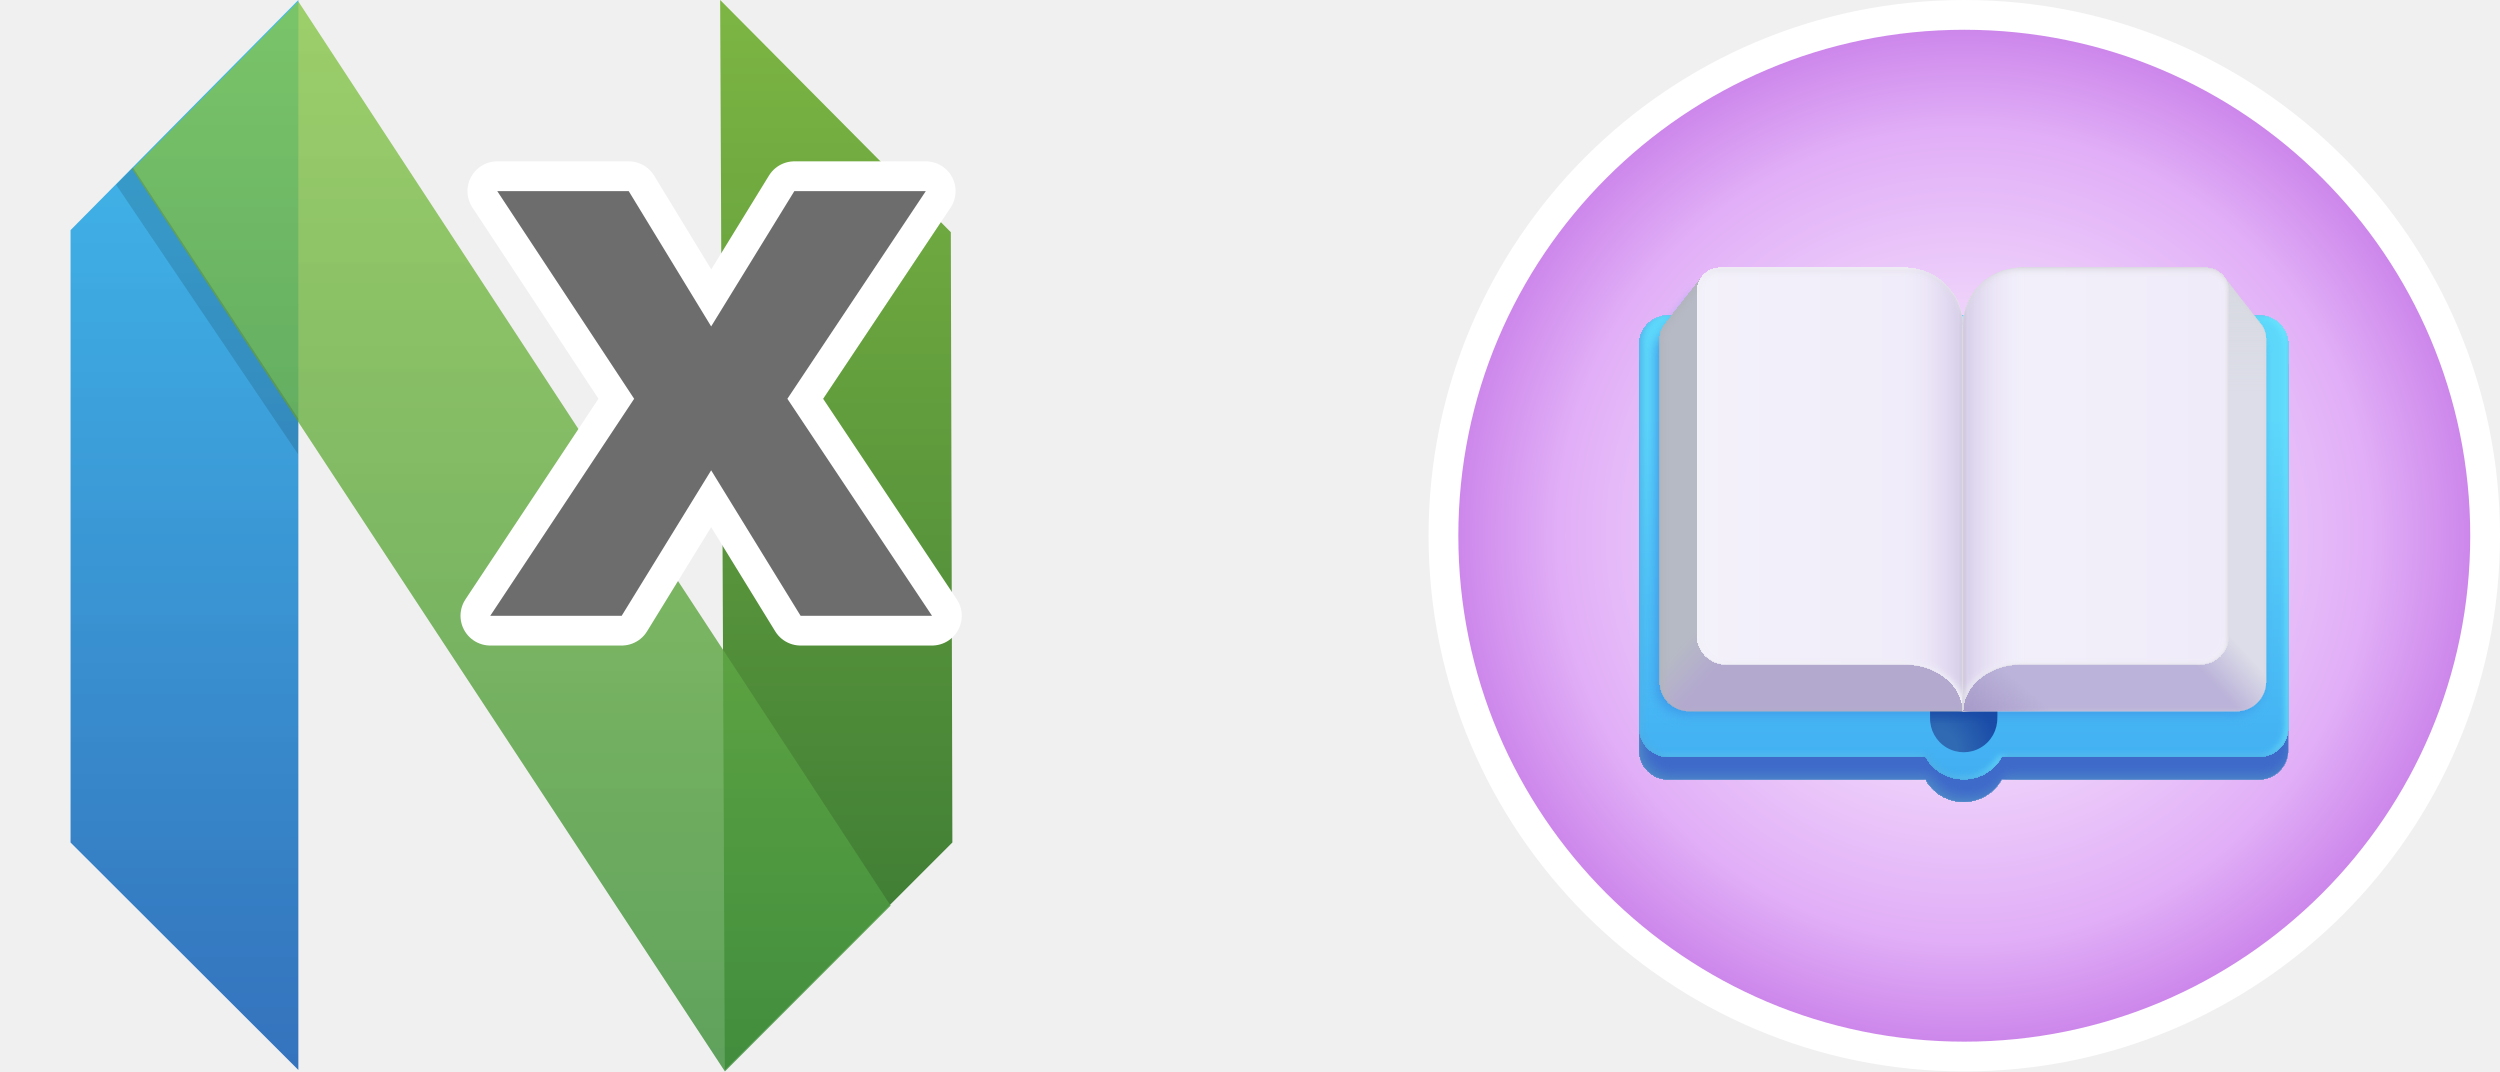
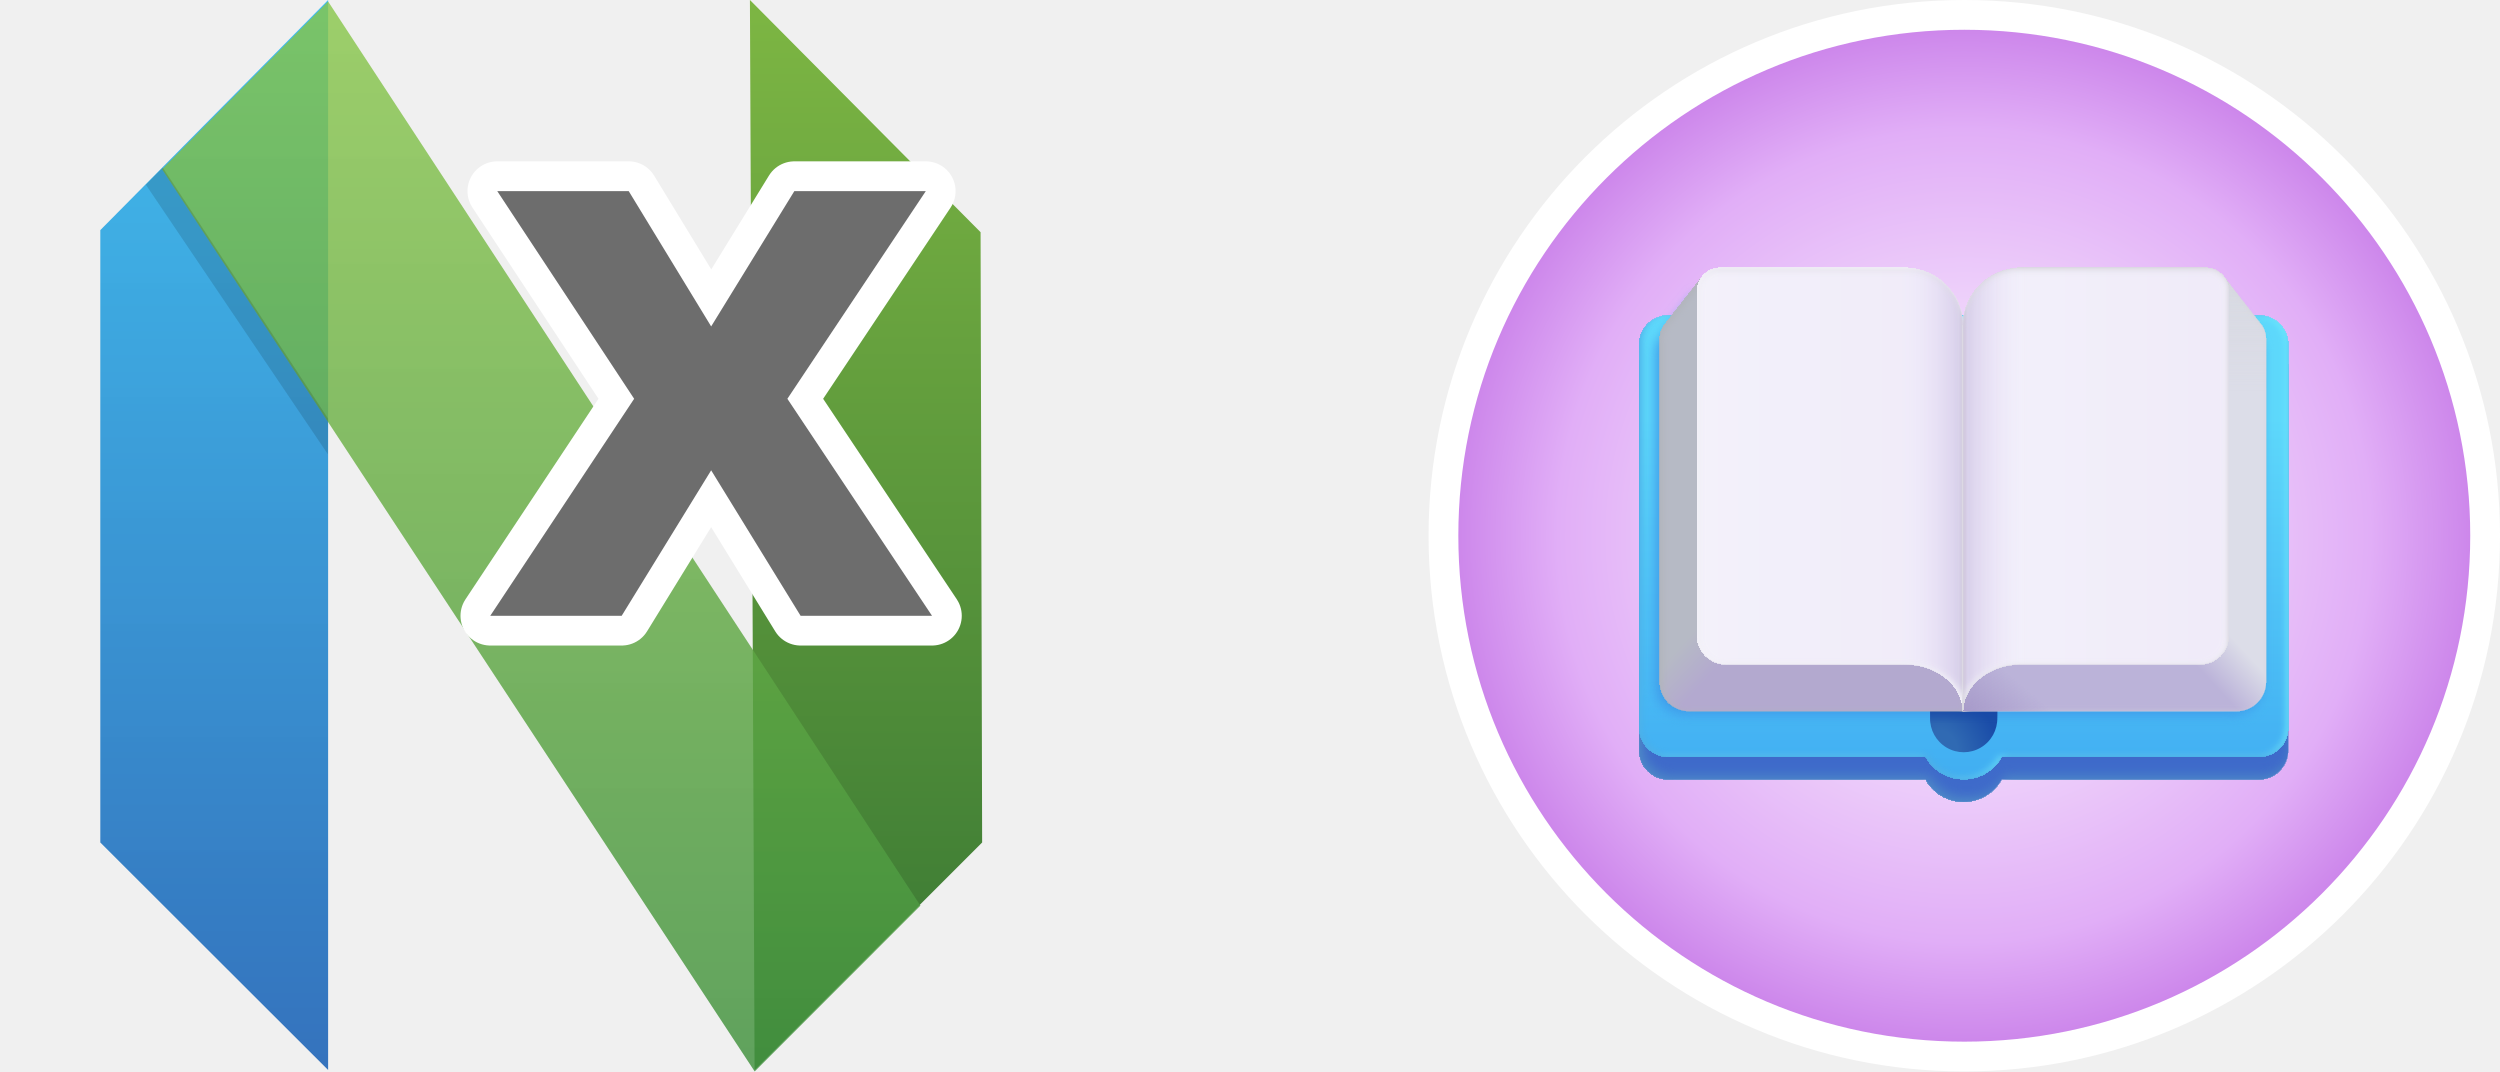
<svg xmlns="http://www.w3.org/2000/svg" xmlns:xlink="http://www.w3.org/1999/xlink" xml:space="preserve" width="840" height="360" viewBox="0 0 840 360">
  <defs>
    <linearGradient id="a">
      <stop offset="0" style="stop-color:#fff;stop-opacity:1" />
      <stop offset=".803" style="stop-color:#e1aef7;stop-opacity:1" />
      <stop offset="1" style="stop-color:#cd87eb;stop-opacity:1" />
    </linearGradient>
    <linearGradient id="b" x1="16.211" x2="16.211" y1="14.438" y2="29.91" gradientUnits="userSpaceOnUse">
      <stop stop-color="#5dd8fb" />
      <stop offset="1" stop-color="#41aef2" />
    </linearGradient>
    <linearGradient id="d" x1="16.211" x2="16.211" y1="26.781" y2="27.531" gradientUnits="userSpaceOnUse">
      <stop stop-color="#1748a6" />
      <stop offset="1" stop-color="#1748a6" stop-opacity="0" />
    </linearGradient>
    <linearGradient id="e" x1="12.516" x2="5.266" y1="28.656" y2="21.938" gradientUnits="userSpaceOnUse">
      <stop offset=".75" stop-color="#b3a9cf" />
      <stop offset=".932" stop-color="#b6bac5" />
    </linearGradient>
    <linearGradient id="f" x1="19.844" x2="27.094" y1="28.656" y2="21.938" gradientUnits="userSpaceOnUse">
      <stop offset=".717" stop-color="#bbb3d9" />
      <stop offset=".913" stop-color="#dcdde8" />
    </linearGradient>
    <linearGradient id="g" x1="27.976" x2="27.976" y1="8.886" y2="13.327" gradientUnits="userSpaceOnUse">
      <stop stop-color="#d8dae2" />
      <stop offset="1" stop-color="#d8dae2" stop-opacity="0" />
    </linearGradient>
    <linearGradient id="h" x1="16.18" x2="17.797" y1="27" y2="25.094" gradientUnits="userSpaceOnUse">
      <stop stop-color="#a699c9" />
      <stop offset="1" stop-color="#a699c9" stop-opacity="0" />
    </linearGradient>
    <linearGradient id="i" x1="4.805" x2="15.328" y1="17.512" y2="17.512" gradientUnits="userSpaceOnUse">
      <stop stop-color="#f3f1fa" />
      <stop offset="1" stop-color="#f0ebf9" />
    </linearGradient>
    <linearGradient id="j" x1="16.18" x2="13.453" y1="25.688" y2="25.688" gradientUnits="userSpaceOnUse">
      <stop stop-color="#d5cce8" />
      <stop offset="1" stop-color="#f2ebff" stop-opacity="0" />
    </linearGradient>
    <linearGradient id="k" x1="16.234" x2="16.016" y1="25.906" y2="25.906" gradientUnits="userSpaceOnUse">
      <stop offset=".179" stop-color="#bfb3d1" />
      <stop offset="1" stop-color="#bfb3d1" stop-opacity="0" />
    </linearGradient>
    <linearGradient id="l" x1="16.18" x2="26.703" y1="17.512" y2="17.512" gradientUnits="userSpaceOnUse">
      <stop stop-color="#f3f1fa" />
      <stop offset="1" stop-color="#f0ebf9" />
    </linearGradient>
    <linearGradient id="m" x1="16.18" x2="18.984" y1="25.688" y2="25.688" gradientUnits="userSpaceOnUse">
      <stop stop-color="#d5cce8" />
      <stop offset="1" stop-color="#f2ebff" stop-opacity="0" />
    </linearGradient>
    <linearGradient id="n" x1="16.152" x2="16.359" y1="25.906" y2="25.906" gradientUnits="userSpaceOnUse">
      <stop stop-color="#bfb3d1" />
      <stop offset="1" stop-color="#bfb3d1" stop-opacity="0" />
    </linearGradient>
    <linearGradient id="o" x1="167.958" x2="167.958" y1="-.461" y2="335.455" gradientTransform="scale(.46142 2.1672)" gradientUnits="userSpaceOnUse">
      <stop offset="0%" stop-color="#16b0ed" stop-opacity=".8" />
      <stop offset="100%" stop-color="#0f59b2" stop-opacity=".837" />
    </linearGradient>
    <linearGradient id="p" x1="1118.343" x2="1118.343" y1="-.466" y2="338.686" gradientTransform="scale(.46587 2.14653)" gradientUnits="userSpaceOnUse">
      <stop offset="0%" stop-color="#7db643" />
      <stop offset="100%" stop-color="#367533" />
    </linearGradient>
    <linearGradient id="q" x1="356.338" x2="356.338" y1="0" y2="612.901" gradientTransform="scale(.8419 1.1878)" gradientUnits="userSpaceOnUse">
      <stop offset="0%" stop-color="#88c649" stop-opacity=".8" />
      <stop offset="100%" stop-color="#439240" stop-opacity=".84" />
    </linearGradient>
    <linearGradient xlink:href="#b" id="u" x1="16.211" x2="16.211" y1="14.438" y2="29.91" gradientUnits="userSpaceOnUse" />
    <linearGradient xlink:href="#d" id="x" x1="16.211" x2="16.211" y1="26.781" y2="27.531" gradientUnits="userSpaceOnUse" />
    <linearGradient xlink:href="#e" id="z" x1="12.516" x2="5.266" y1="28.656" y2="21.938" gradientUnits="userSpaceOnUse" />
    <linearGradient xlink:href="#f" id="B" x1="19.844" x2="27.094" y1="28.656" y2="21.938" gradientUnits="userSpaceOnUse" />
    <linearGradient xlink:href="#g" id="C" x1="27.976" x2="27.976" y1="8.886" y2="13.327" gradientUnits="userSpaceOnUse" />
    <linearGradient xlink:href="#h" id="D" x1="16.18" x2="17.797" y1="27" y2="25.094" gradientUnits="userSpaceOnUse" />
    <linearGradient xlink:href="#i" id="F" x1="4.805" x2="15.328" y1="17.512" y2="17.512" gradientUnits="userSpaceOnUse" />
    <linearGradient xlink:href="#j" id="G" x1="16.18" x2="13.453" y1="25.688" y2="25.688" gradientUnits="userSpaceOnUse" />
    <linearGradient xlink:href="#k" id="H" x1="16.234" x2="16.016" y1="25.906" y2="25.906" gradientUnits="userSpaceOnUse" />
    <linearGradient xlink:href="#l" id="J" x1="16.18" x2="26.703" y1="17.512" y2="17.512" gradientUnits="userSpaceOnUse" />
    <linearGradient xlink:href="#m" id="K" x1="16.18" x2="18.984" y1="25.688" y2="25.688" gradientUnits="userSpaceOnUse" />
    <linearGradient xlink:href="#n" id="L" x1="16.152" x2="16.359" y1="25.906" y2="25.906" gradientUnits="userSpaceOnUse" />
    <filter id="s" width="27.916" height="19.998" x="2.328" y="10.881" color-interpolation-filters="sRGB" filterUnits="userSpaceOnUse">
      <feFlood flood-opacity="0" result="BackgroundImageFix" />
      <feBlend in="SourceGraphic" in2="BackgroundImageFix" result="shape" />
      <feColorMatrix in="SourceAlpha" result="hardAlpha" values="0 0 0 0 0 0 0 0 0 0 0 0 0 0 0 0 0 0 127 0" />
      <feOffset dx=".15" dy="-.15" />
      <feGaussianBlur stdDeviation=".25" />
      <feComposite in2="hardAlpha" k2="-1" k3="1" operator="arithmetic" />
      <feColorMatrix values="0 0 0 0 0.306 0 0 0 0 0.541 0 0 0 0 0.78 0 0 0 1 0" />
      <feBlend in2="shape" result="effect1_innerShadow_18_20736" />
    </filter>
    <filter id="t" width="27.966" height="19.948" x="2.228" y="9.963" color-interpolation-filters="sRGB" filterUnits="userSpaceOnUse">
      <feFlood flood-opacity="0" result="BackgroundImageFix" />
      <feBlend in="SourceGraphic" in2="BackgroundImageFix" result="shape" />
      <feColorMatrix in="SourceAlpha" result="hardAlpha" values="0 0 0 0 0 0 0 0 0 0 0 0 0 0 0 0 0 0 127 0" />
      <feOffset dx="-.1" />
      <feGaussianBlur stdDeviation=".15" />
      <feComposite in2="hardAlpha" k2="-1" k3="1" operator="arithmetic" />
      <feColorMatrix values="0 0 0 0 0.451 0 0 0 0 0.941 0 0 0 0 1 0 0 0 1 0" />
      <feBlend in2="shape" result="effect1_innerShadow_18_20736" />
      <feColorMatrix in="SourceAlpha" result="hardAlpha" values="0 0 0 0 0 0 0 0 0 0 0 0 0 0 0 0 0 0 127 0" />
      <feOffset dx=".1" dy="-.1" />
      <feGaussianBlur stdDeviation=".15" />
      <feComposite in2="hardAlpha" k2="-1" k3="1" operator="arithmetic" />
      <feColorMatrix values="0 0 0 0 0.286 0 0 0 0 0.667 0 0 0 0 0.902 0 0 0 1 0" />
      <feBlend in2="effect1_innerShadow_18_20736" result="effect2_innerShadow_18_20736" />
    </filter>
    <filter id="v" width="26.938" height="19.055" x="2.531" y="8.594" color-interpolation-filters="sRGB" filterUnits="userSpaceOnUse">
      <feFlood flood-opacity="0" result="BackgroundImageFix" />
      <feBlend in="SourceGraphic" in2="BackgroundImageFix" result="shape" />
      <feGaussianBlur result="effect1_foregroundBlur_18_20736" stdDeviation=".25" />
    </filter>
    <filter id="y" width="13.069" height="18.639" x="3.211" y="8.461" color-interpolation-filters="sRGB" filterUnits="userSpaceOnUse">
      <feFlood flood-opacity="0" result="BackgroundImageFix" />
      <feBlend in="SourceGraphic" in2="BackgroundImageFix" result="shape" />
      <feColorMatrix in="SourceAlpha" result="hardAlpha" values="0 0 0 0 0 0 0 0 0 0 0 0 0 0 0 0 0 0 127 0" />
      <feOffset dx=".1" dy=".1" />
      <feGaussianBlur stdDeviation=".15" />
      <feComposite in2="hardAlpha" k2="-1" k3="1" operator="arithmetic" />
      <feColorMatrix values="0 0 0 0 0.694 0 0 0 0 0.706 0 0 0 0 0.733 0 0 0 1 0" />
      <feBlend in2="shape" result="effect1_innerShadow_18_20736" />
    </filter>
    <filter id="A" width="13.069" height="18.639" x="16.18" y="8.461" color-interpolation-filters="sRGB" filterUnits="userSpaceOnUse">
      <feFlood flood-opacity="0" result="BackgroundImageFix" />
      <feBlend in="SourceGraphic" in2="BackgroundImageFix" result="shape" />
      <feColorMatrix in="SourceAlpha" result="hardAlpha" values="0 0 0 0 0 0 0 0 0 0 0 0 0 0 0 0 0 0 127 0" />
      <feOffset dx=".1" dy=".1" />
      <feGaussianBlur stdDeviation=".15" />
      <feComposite in2="hardAlpha" k2="-1" k3="1" operator="arithmetic" />
      <feColorMatrix values="0 0 0 0 0.831 0 0 0 0 0.835 0 0 0 0 0.855 0 0 0 1 0" />
      <feBlend in2="shape" result="effect1_innerShadow_18_20736" />
    </filter>
    <filter id="E" width="11.475" height="19.011" x="4.805" y="8.031" color-interpolation-filters="sRGB" filterUnits="userSpaceOnUse">
      <feFlood flood-opacity="0" result="BackgroundImageFix" />
      <feBlend in="SourceGraphic" in2="BackgroundImageFix" result="shape" />
      <feColorMatrix in="SourceAlpha" result="hardAlpha" values="0 0 0 0 0 0 0 0 0 0 0 0 0 0 0 0 0 0 127 0" />
      <feOffset dy=".05" />
      <feGaussianBlur stdDeviation=".15" />
      <feComposite in2="hardAlpha" k2="-1" k3="1" operator="arithmetic" />
      <feColorMatrix values="0 0 0 0 0.827 0 0 0 0 0.82 0 0 0 0 0.855 0 0 0 1 0" />
      <feBlend in2="shape" result="effect1_innerShadow_18_20736" />
      <feColorMatrix in="SourceAlpha" result="hardAlpha" values="0 0 0 0 0 0 0 0 0 0 0 0 0 0 0 0 0 0 127 0" />
      <feOffset dx=".1" />
      <feGaussianBlur stdDeviation=".15" />
      <feComposite in2="hardAlpha" k2="-1" k3="1" operator="arithmetic" />
      <feColorMatrix values="0 0 0 0 0.98 0 0 0 0 0.976 0 0 0 0 1 0 0 0 1 0" />
      <feBlend in2="effect1_innerShadow_18_20736" result="effect2_innerShadow_18_20736" />
    </filter>
    <filter id="I" width="11.475" height="19.011" x="16.08" y="8.031" color-interpolation-filters="sRGB" filterUnits="userSpaceOnUse">
      <feFlood flood-opacity="0" result="BackgroundImageFix" />
      <feBlend in="SourceGraphic" in2="BackgroundImageFix" result="shape" />
      <feColorMatrix in="SourceAlpha" result="hardAlpha" values="0 0 0 0 0 0 0 0 0 0 0 0 0 0 0 0 0 0 127 0" />
      <feOffset dx="-.1" />
      <feGaussianBlur stdDeviation=".15" />
      <feComposite in2="hardAlpha" k2="-1" k3="1" operator="arithmetic" />
      <feColorMatrix values="0 0 0 0 0.98 0 0 0 0 0.976 0 0 0 0 1 0 0 0 1 0" />
      <feBlend in2="shape" result="effect1_innerShadow_18_20736" />
      <feColorMatrix in="SourceAlpha" result="hardAlpha" values="0 0 0 0 0 0 0 0 0 0 0 0 0 0 0 0 0 0 127 0" />
      <feOffset dy=".05" />
      <feGaussianBlur stdDeviation=".15" />
      <feComposite in2="hardAlpha" k2="-1" k3="1" operator="arithmetic" />
      <feColorMatrix values="0 0 0 0 0.827 0 0 0 0 0.82 0 0 0 0 0.855 0 0 0 1 0" />
      <feBlend in2="effect1_innerShadow_18_20736" result="effect2_innerShadow_18_20736" />
    </filter>
    <radialGradient id="c" cx="0" cy="0" r="1" gradientTransform="matrix(2 -1 1.40312 2.80625 15.375 28.531)" gradientUnits="userSpaceOnUse">
      <stop offset=".232" stop-color="#306ab3" />
      <stop offset="1" stop-color="#1a4ca8" />
    </radialGradient>
    <radialGradient xlink:href="#a" id="r" cx="2417.686" cy="351.564" r="180" fx="2417.686" fy="351.564" gradientTransform="translate(-103.37 -152.033)scale(.94444)" gradientUnits="userSpaceOnUse" />
    <radialGradient xlink:href="#c" id="w" cx="0" cy="0" r="1" gradientTransform="matrix(2 -1 1.40312 2.80625 15.375 28.531)" gradientUnits="userSpaceOnUse" />
  </defs>
  <g transform="translate(-2000 -400)">
    <g fill="none" fill-rule="evenodd" stroke-width="2.025" style="stroke-width:2.025">
-       <path fill="url(#o)" d="M0 155.57 155-1v728L0 572.238Z" style="fill:url(#o);stroke-width:2.025" transform="translate(2023.704 400.494)scale(.49383)" />
-       <path fill="url(#p)" d="M443.06 156.982 600-1l-3.181 728L442 572.22Z" style="fill:url(#p);stroke-width:2.025" transform="matrix(-.49383 0 0 .49383 2538.272 400.494)" />
-       <path fill="url(#q)" d="M154.986 0 558 615.19 445.225 728 42 114.172Z" style="fill:url(#q);stroke-width:2.025" transform="translate(2023.704 400.494)scale(.49383)" />
-       <path fill="#000" fill-opacity=".13" d="M155 283.832 154.787 308 31 124.71 42.462 113Z" style="stroke-width:2.025" transform="translate(2023.704 400.494)scale(.49383)" />
+       <path fill="url(#o)" d="M0 155.57 155-1v728L0 572.238Z" style="fill:url(#o);stroke-width:2.025" transform="translate(2033.704 400.494)scale(.49383)" />
+       <path fill="url(#p)" d="M443.06 156.982 600-1l-3.181 728L442 572.22Z" style="fill:url(#p);stroke-width:2.025" transform="matrix(-.49383 0 0 .49383 2548.272 400.494)" />
+       <path fill="url(#q)" d="M154.986 0 558 615.19 445.225 728 42 114.172Z" style="fill:url(#q);stroke-width:2.025" transform="translate(2033.704 400.494)scale(.49383)" />
+       <path fill="#000" fill-opacity=".13" d="M155 283.832 154.787 308 31 124.71 42.462 113Z" style="stroke-width:2.025" transform="translate(2033.704 400.494)scale(.49383)" />
    </g>
    <g transform="translate(480 400)">
      <circle cx="2180" cy="180" r="170" style="opacity:1;fill:url(#r);stroke:#fff;stroke-width:20;stroke-linecap:round;stroke-linejoin:round;stroke-dasharray:none;paint-order:stroke markers fill" />
      <g fill="none">
        <g filter="url(#s)" transform="translate(2052.504 26.935)scale(7.85266)">
          <path fill="#3e6aca" d="M3.578 11.031c-.69 0-1.25.56-1.25 1.25v16.39c0 .691.56 1.25 1.25 1.25h11.005a1.863 1.863 0 0 0 3.256 0h11.005c.69 0 1.25-.559 1.25-1.25v-16.39c0-.69-.56-1.25-1.25-1.25z" />
        </g>
        <g filter="url(#t)" transform="translate(2052.504 26.935)scale(7.85266)">
          <path fill="url(#b)" d="M3.578 10.063c-.69 0-1.25.56-1.25 1.25v16.39c0 .69.56 1.25 1.25 1.25h11.005a1.863 1.863 0 0 0 3.256 0h11.005c.69 0 1.25-.56 1.25-1.25v-16.39c0-.69-.56-1.25-1.25-1.25z" style="fill:url(#u)" />
        </g>
        <g filter="url(#v)" transform="translate(2052.504 26.935)scale(7.85266)">
          <path fill="#3f9bea" d="m4.81 9.094-1.565 1.941a.96.96 0 0 0-.214.602V25.93c0 .672.56 1.217 1.25 1.217H27.72c.69 0 1.25-.545 1.25-1.217V11.637a.96.96 0 0 0-.214-.602L27.19 9.094 25.348 23.74H6.652Z" />
        </g>
        <path fill="url(#c)" d="M14.773 25.703h2.875v1.578a1.438 1.438 0 1 1-2.875 0z" style="fill:url(#w)" transform="translate(2052.504 26.935)scale(7.85266)" />
        <path fill="url(#d)" d="M14.773 25.703h2.875v1.578a1.438 1.438 0 1 1-2.875 0z" style="fill:url(#x)" transform="translate(2052.504 26.935)scale(7.85266)" />
        <g filter="url(#y)" transform="translate(2052.504 26.935)scale(7.85266)">
          <path fill="url(#e)" d="M3.424 10.455 4.99 8.46 6.832 23.5h9.348V27H4.46c-.69 0-1.25-.56-1.25-1.25V11.072a1 1 0 0 1 .214-.617" style="fill:url(#z)" />
        </g>
        <g filter="url(#A)" transform="translate(2052.504 26.935)scale(7.85266)">
          <path fill="url(#f)" d="M28.935 10.455 27.369 8.46 25.528 23.5H16.18V27h11.718c.69 0 1.25-.56 1.25-1.25V11.072a1 1 0 0 0-.213-.617" style="fill:url(#B)" />
          <path fill="url(#g)" d="M28.935 10.455 27.369 8.46 25.528 23.5H16.18V27h11.718c.69 0 1.25-.56 1.25-1.25V11.072a1 1 0 0 0-.213-.617" style="fill:url(#C)" />
        </g>
        <path fill="url(#h)" d="M28.935 10.455 27.369 8.46 25.528 23.5H16.18V27h11.718c.69 0 1.25-.56 1.25-1.25V11.072a1 1 0 0 0-.213-.617" style="fill:url(#D)" transform="translate(2052.504 26.935)scale(7.85266)" />
        <g filter="url(#E)" transform="translate(2052.504 26.935)scale(7.85266)">
          <path fill="url(#i)" d="M4.805 9.031a1 1 0 0 1 1-1h7.875a2.5 2.5 0 0 1 2.5 2.5v16.461c0-1.1-1.133-1.992-2.446-1.992h-7.68c-.69 0-1.25-.56-1.25-1.25z" style="fill:url(#F)" />
          <path fill="url(#j)" d="M4.805 9.031a1 1 0 0 1 1-1h7.875a2.5 2.5 0 0 1 2.5 2.5v16.461c0-1.1-1.133-1.992-2.446-1.992h-7.68c-.69 0-1.25-.56-1.25-1.25z" style="fill:url(#G)" />
          <path fill="url(#k)" d="M4.805 9.031a1 1 0 0 1 1-1h7.875a2.5 2.5 0 0 1 2.5 2.5v16.461c0-1.1-1.133-1.992-2.446-1.992h-7.68c-.69 0-1.25-.56-1.25-1.25z" style="fill:url(#H)" />
        </g>
        <g filter="url(#I)" transform="translate(2052.504 26.935)scale(7.85266)">
          <path fill="url(#l)" d="M27.555 9.031a1 1 0 0 0-1-1H18.68a2.5 2.5 0 0 0-2.5 2.5v16.461c0-1.1 1.133-1.992 2.445-1.992h7.68c.69 0 1.25-.56 1.25-1.25z" style="fill:url(#J)" />
          <path fill="url(#m)" d="M27.555 9.031a1 1 0 0 0-1-1H18.68a2.5 2.5 0 0 0-2.5 2.5v16.461c0-1.1 1.133-1.992 2.445-1.992h7.68c.69 0 1.25-.56 1.25-1.25z" style="fill:url(#K)" />
          <path fill="url(#n)" d="M27.555 9.031a1 1 0 0 0-1-1H18.68a2.5 2.5 0 0 0-2.5 2.5v16.461c0-1.1 1.133-1.992 2.445-1.992h7.68c.69 0 1.25-.56 1.25-1.25z" style="fill:url(#L)" />
        </g>
      </g>
    </g>
    <text xml:space="preserve" x="2408.808" y="606.901" style="font-weight:700;font-size:261.333px;line-height:1.5;font-family:Tangerine;-inkscape-font-specification:&quot;Tangerine, Bold&quot;;text-align:center;letter-spacing:0;writing-mode:lr-tb;direction:ltr;text-anchor:middle;fill:#6d6d6d;fill-opacity:1;stroke:#fff;stroke-width:20;stroke-linecap:round;stroke-linejoin:round;paint-order:stroke markers fill">
      <tspan x="2408.808" y="606.901">x</tspan>
    </text>
  </g>
</svg>
